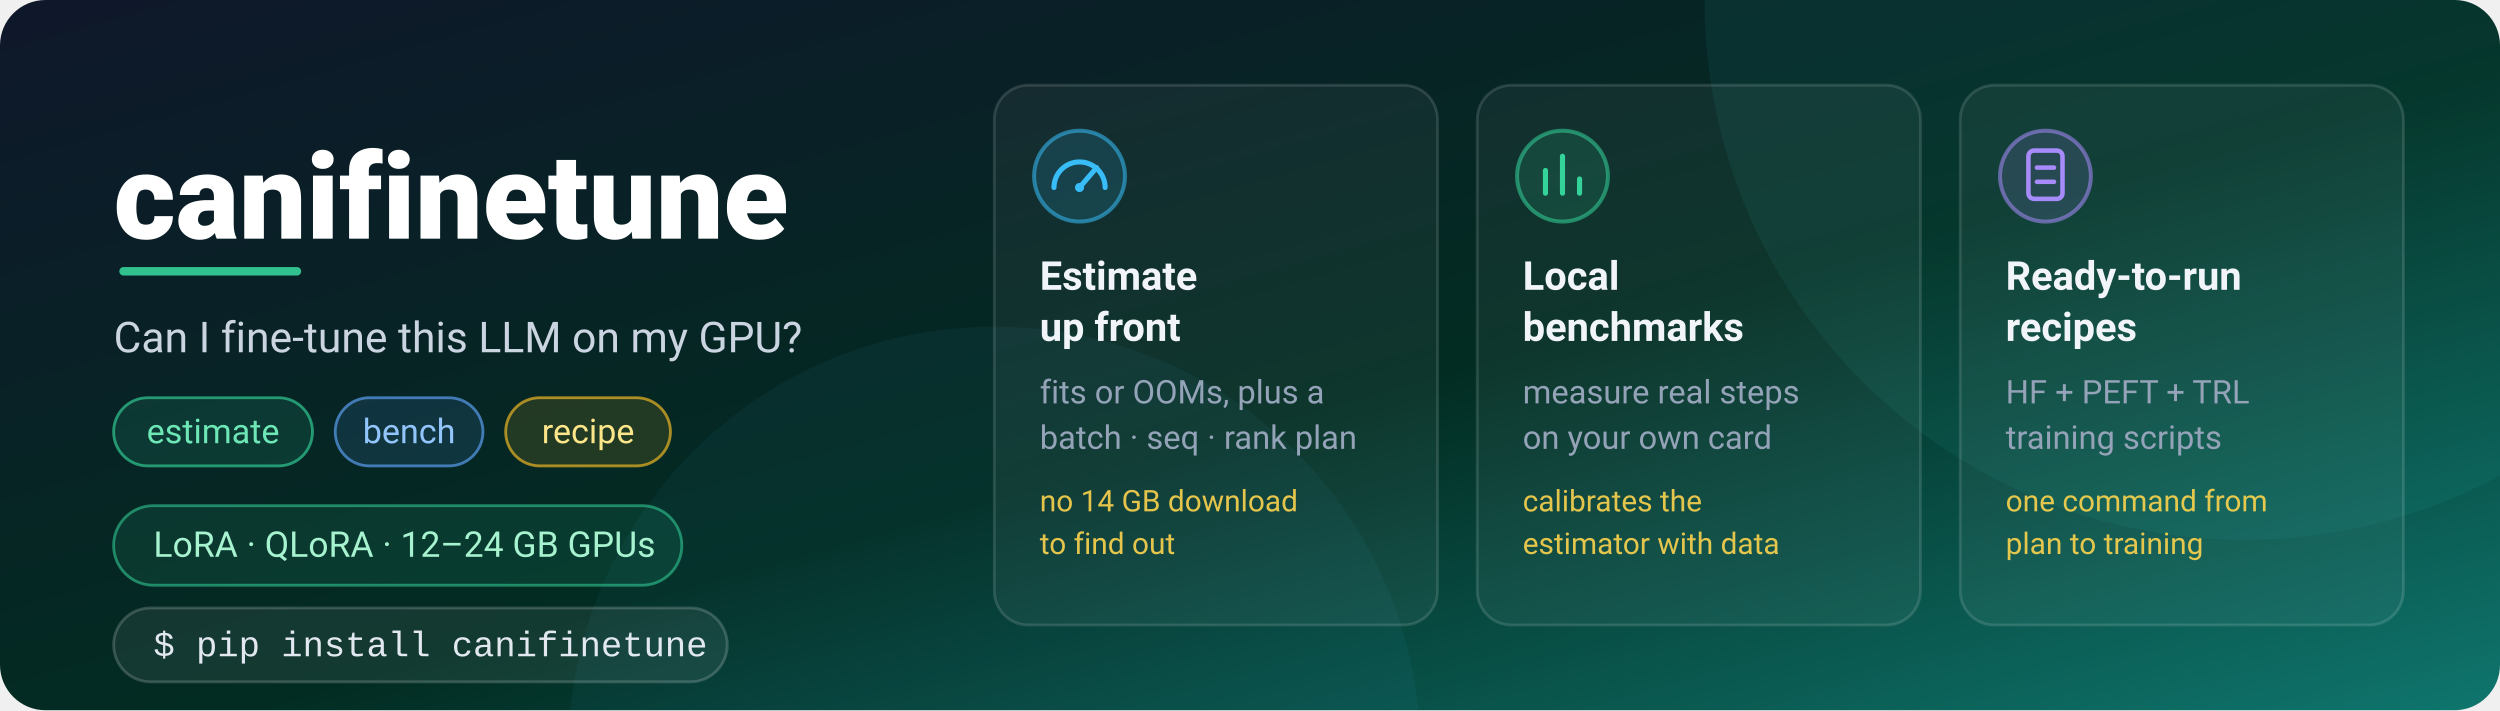
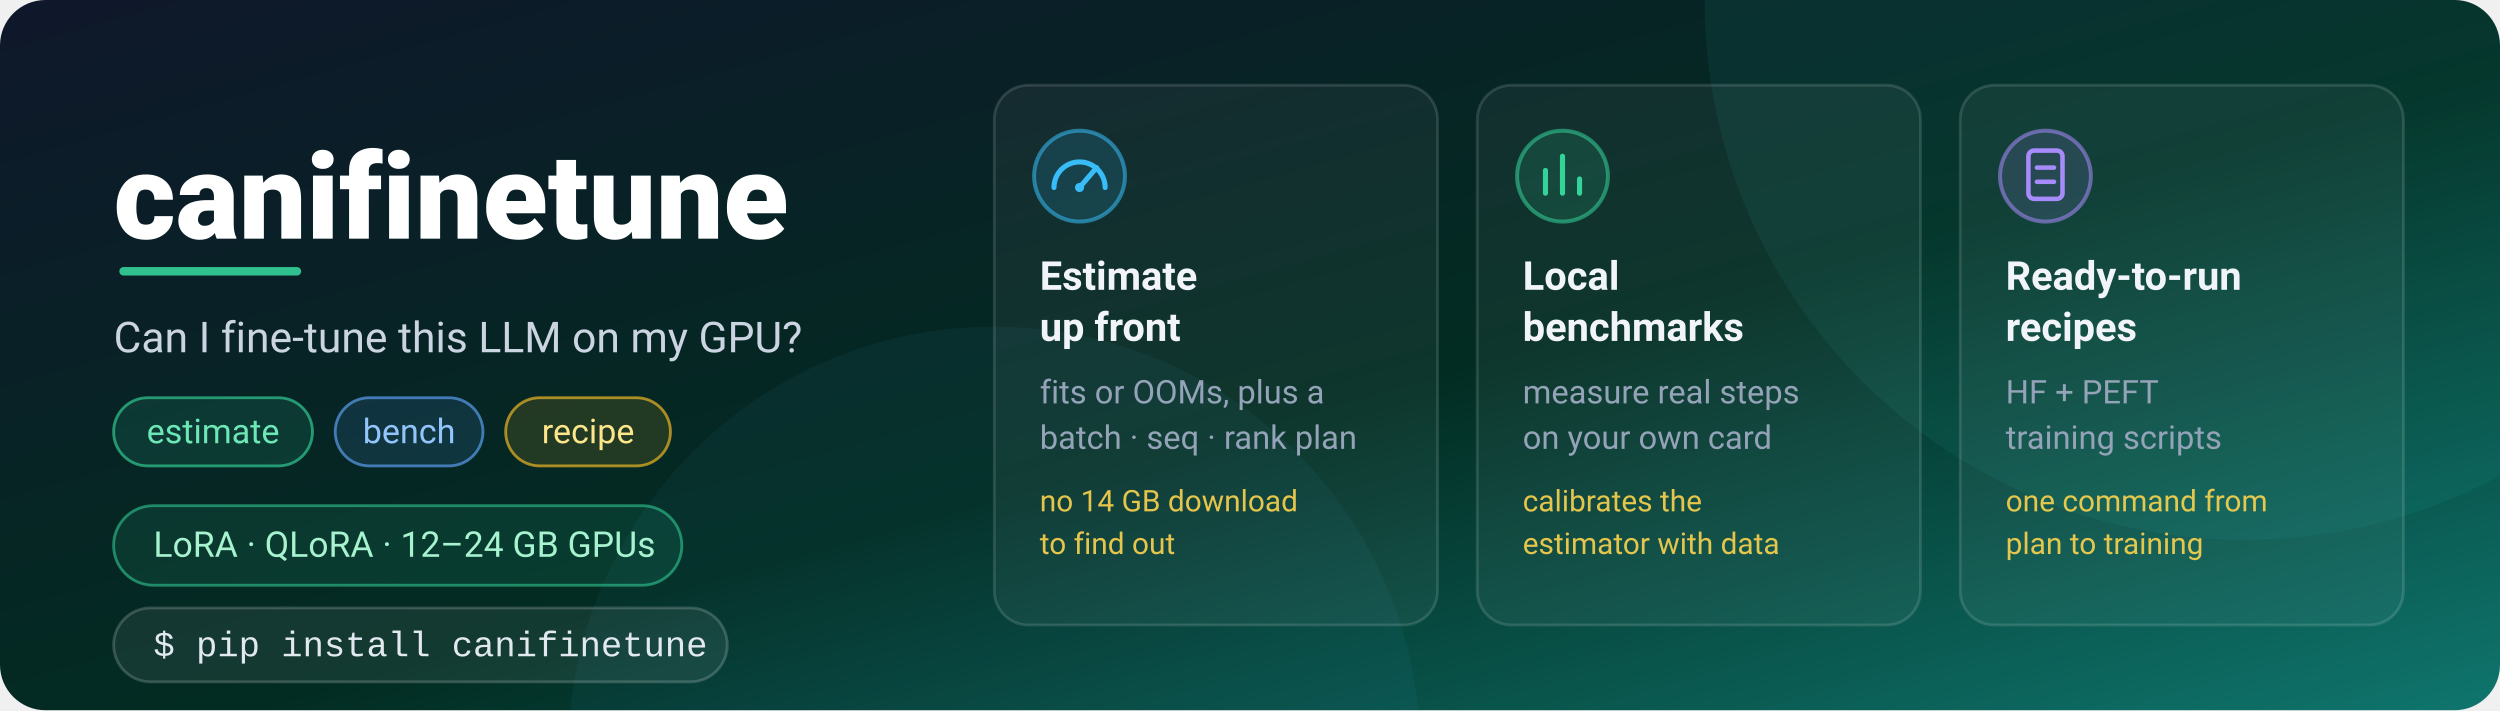
<svg xmlns="http://www.w3.org/2000/svg" viewBox="0 0 880 250" role="img" aria-label="canifinetune — estimate, benchmark, and generate fine-tuning recipes for LLMs on consumer GPUs">
  <defs>
    <linearGradient id="bg" x1="0" y1="0" x2="1" y2="1">
      <stop offset="0%" stop-color="#0f172a" />
      <stop offset="55%" stop-color="#022c22" />
      <stop offset="100%" stop-color="#0f766e" />
    </linearGradient>
    <clipPath id="bgclip">
      <rect x="0" y="0" width="880" height="250" rx="16" />
    </clipPath>
  </defs>
  <rect x="0" y="0" width="880" height="250" rx="16" fill="url(#bg)" />
  <g clip-path="url(#bgclip)">
    <circle cx="790" cy="0" r="190" fill="#2dd4bf" opacity="0.07" />
    <circle cx="350" cy="265" r="150" fill="#38bdf8" opacity="0.05" />
  </g>
  <text x="40" y="84" font-family="-apple-system, 'Segoe UI', Roboto, Helvetica, Arial, sans-serif" font-size="42" font-weight="800" fill="#ffffff">canifinetune</text>
  <rect x="42" y="94" width="64" height="3" rx="1.5" fill="#34d399" opacity="0.9" />
  <text x="40" y="124" font-family="-apple-system, 'Segoe UI', Roboto, Helvetica, Arial, sans-serif" font-size="15" fill="#cbd5e1">Can I fine-tune this LLM on my GPU?</text>
  <g font-family="-apple-system, 'Segoe UI', Roboto, Helvetica, Arial, sans-serif" font-size="12" text-anchor="middle">
    <rect x="40" y="140" width="70" height="24" rx="12" fill="#34d399" fill-opacity="0.12" stroke="#34d399" stroke-opacity="0.65" />
    <text x="75" y="156" fill="#6ee7b7">estimate</text>
    <rect x="118" y="140" width="52" height="24" rx="12" fill="#60a5fa" fill-opacity="0.12" stroke="#60a5fa" stroke-opacity="0.65" />
    <text x="144" y="156" fill="#93c5fd">bench</text>
    <rect x="178" y="140" width="58" height="24" rx="12" fill="#fbbf24" fill-opacity="0.12" stroke="#fbbf24" stroke-opacity="0.65" />
    <text x="207" y="156" fill="#fde68a">recipe</text>
  </g>
  <rect x="40" y="178" width="200" height="28" rx="14" fill="#34d399" fill-opacity="0.10" stroke="#34d399" stroke-opacity="0.55" />
  <text x="54" y="196" font-family="-apple-system, 'Segoe UI', Roboto, Helvetica, Arial, sans-serif" font-size="12.5" fill="#a7f3d0">LoRA · QLoRA · 12–24 GB GPUs</text>
  <rect x="40" y="214" width="216" height="26" rx="13" fill="#ffffff" fill-opacity="0.07" stroke="#ffffff" stroke-opacity="0.18" />
  <text x="54" y="231" font-family="ui-monospace, SFMono-Regular, Consolas, 'Courier New', monospace" font-size="12.5" fill="#e2e8f0">$ pip install canifinetune</text>
  <g>
    <rect x="350" y="30" width="156" height="190" rx="12" fill="#ffffff" fill-opacity="0.05" stroke="#ffffff" stroke-opacity="0.13" />
    <circle cx="380" cy="62" r="16" fill="#38bdf8" fill-opacity="0.14" stroke="#38bdf8" stroke-opacity="0.55" stroke-width="1.4" />
    <g stroke="#38bdf8" stroke-width="1.8" stroke-linecap="round" fill="none">
      <path d="M 371 66 A 9 9 0 0 1 389 66" />
      <line x1="380" y1="66" x2="386" y2="59" />
    </g>
    <circle cx="380" cy="66" r="1.6" fill="#38bdf8" />
    <g font-family="-apple-system, 'Segoe UI', Roboto, Helvetica, Arial, sans-serif">
      <text x="366" y="102" font-size="14" font-weight="700" fill="#f1f5f9">Estimate</text>
      <text x="366" y="120" font-size="14" font-weight="700" fill="#f1f5f9">up front</text>
      <text x="366" y="142" font-size="11.5" fill="#94a3b8">fits or OOMs, plus a</text>
      <text x="366" y="158" font-size="11.5" fill="#94a3b8">batch · seq · rank plan</text>
      <text x="366" y="180" font-size="10.5" fill="#fcd34d" fill-opacity="0.9">no 14 GB download</text>
      <text x="366" y="195" font-size="10.5" fill="#fcd34d" fill-opacity="0.9">to find out</text>
    </g>
  </g>
  <g>
    <rect x="520" y="30" width="156" height="190" rx="12" fill="#ffffff" fill-opacity="0.05" stroke="#ffffff" stroke-opacity="0.13" />
    <circle cx="550" cy="62" r="16" fill="#34d399" fill-opacity="0.14" stroke="#34d399" stroke-opacity="0.55" stroke-width="1.4" />
    <g stroke="#34d399" stroke-width="1.8" stroke-linecap="round">
      <line x1="544" y1="68" x2="544" y2="60" />
      <line x1="550" y1="68" x2="550" y2="55" />
      <line x1="556" y1="68" x2="556" y2="63" />
    </g>
    <g font-family="-apple-system, 'Segoe UI', Roboto, Helvetica, Arial, sans-serif">
      <text x="536" y="102" font-size="14" font-weight="700" fill="#f1f5f9">Local</text>
      <text x="536" y="120" font-size="14" font-weight="700" fill="#f1f5f9">benchmarks</text>
      <text x="536" y="142" font-size="11.5" fill="#94a3b8">measure real steps</text>
      <text x="536" y="158" font-size="11.5" fill="#94a3b8">on your own card</text>
      <text x="536" y="180" font-size="10.5" fill="#fcd34d" fill-opacity="0.9">calibrates the</text>
      <text x="536" y="195" font-size="10.5" fill="#fcd34d" fill-opacity="0.9">estimator with data</text>
    </g>
  </g>
  <g>
    <rect x="690" y="30" width="156" height="190" rx="12" fill="#ffffff" fill-opacity="0.05" stroke="#ffffff" stroke-opacity="0.13" />
    <circle cx="720" cy="62" r="16" fill="#a78bfa" fill-opacity="0.14" stroke="#a78bfa" stroke-opacity="0.55" stroke-width="1.4" />
    <g stroke="#a78bfa" stroke-width="1.6" stroke-linecap="round" stroke-linejoin="round" fill="none">
      <rect x="714" y="53" width="12" height="17" rx="2" />
      <line x1="717" y1="59" x2="723" y2="59" />
      <line x1="717" y1="64" x2="723" y2="64" />
    </g>
    <g font-family="-apple-system, 'Segoe UI', Roboto, Helvetica, Arial, sans-serif">
      <text x="706" y="102" font-size="14" font-weight="700" fill="#f1f5f9">Ready-to-run</text>
      <text x="706" y="120" font-size="14" font-weight="700" fill="#f1f5f9">recipes</text>
-       <text x="706" y="142" font-size="11.5" fill="#94a3b8">HF + PEFT + TRL</text>
+       <text x="706" y="142" font-size="11.5" fill="#94a3b8">HF + PEFT</text>
      <text x="706" y="158" font-size="11.5" fill="#94a3b8">training scripts</text>
      <text x="706" y="180" font-size="10.5" fill="#fcd34d" fill-opacity="0.9">one command from</text>
      <text x="706" y="195" font-size="10.5" fill="#fcd34d" fill-opacity="0.9">plan to training</text>
    </g>
  </g>
</svg>
